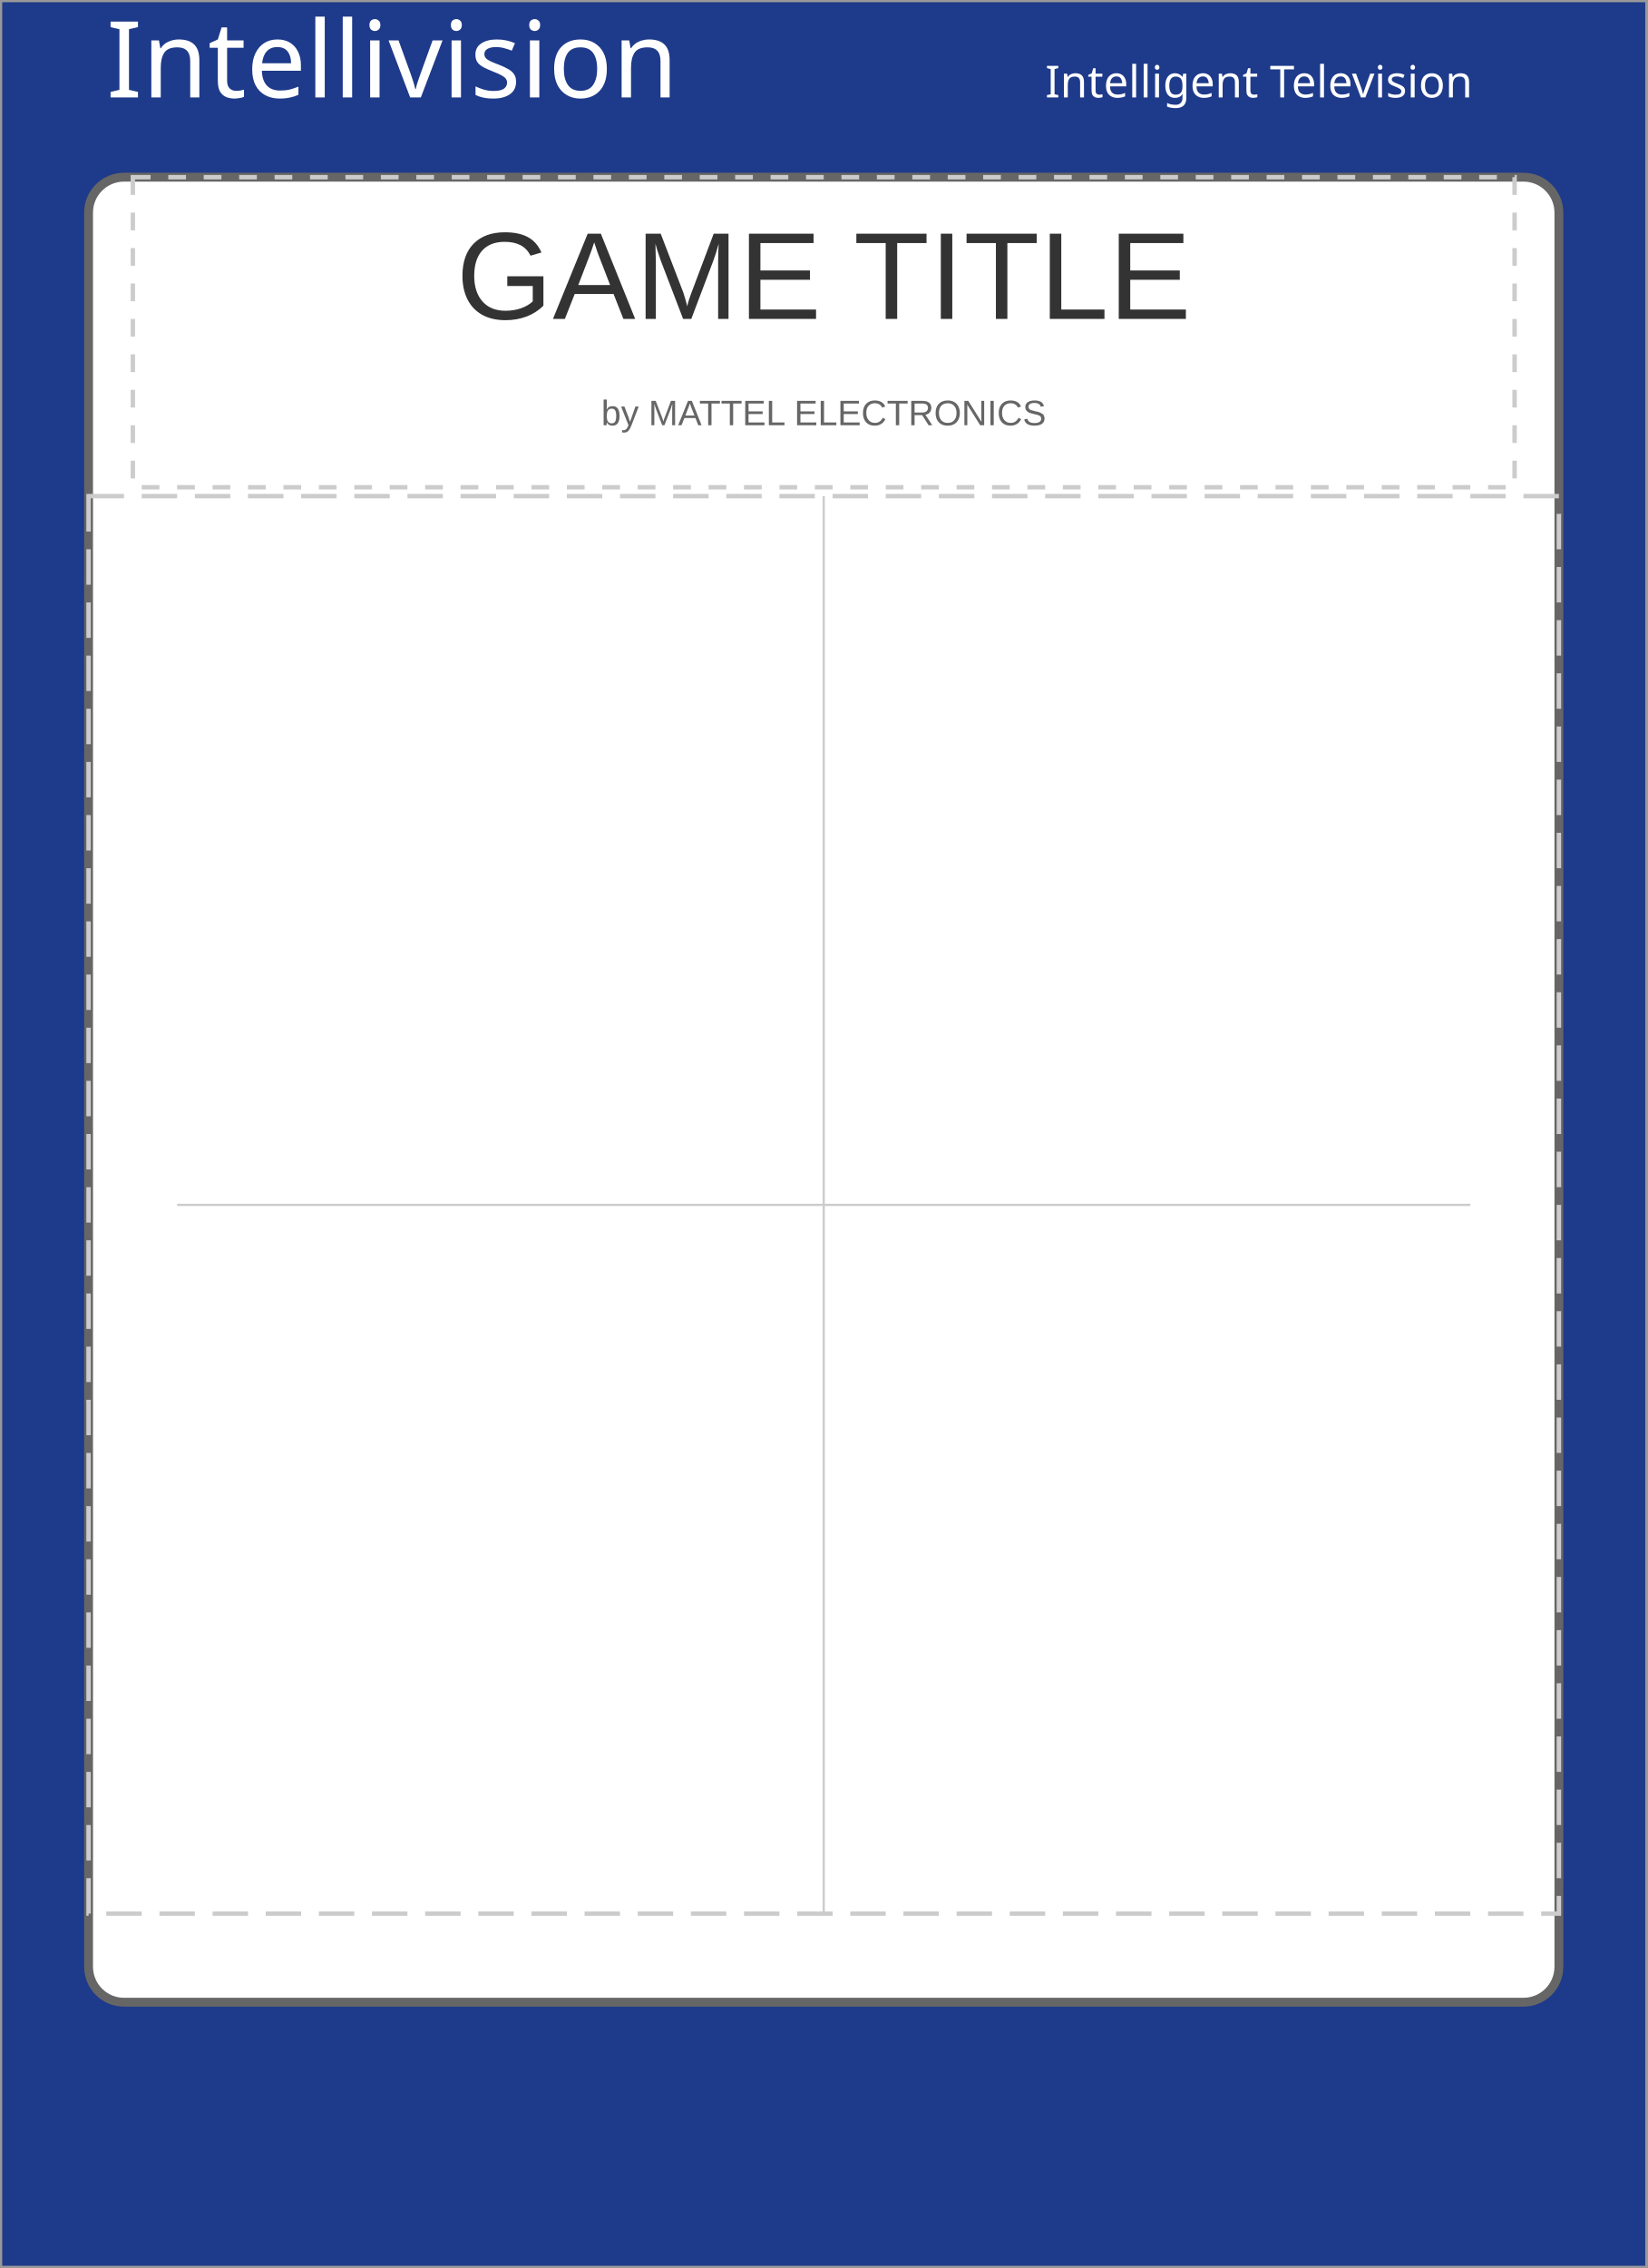
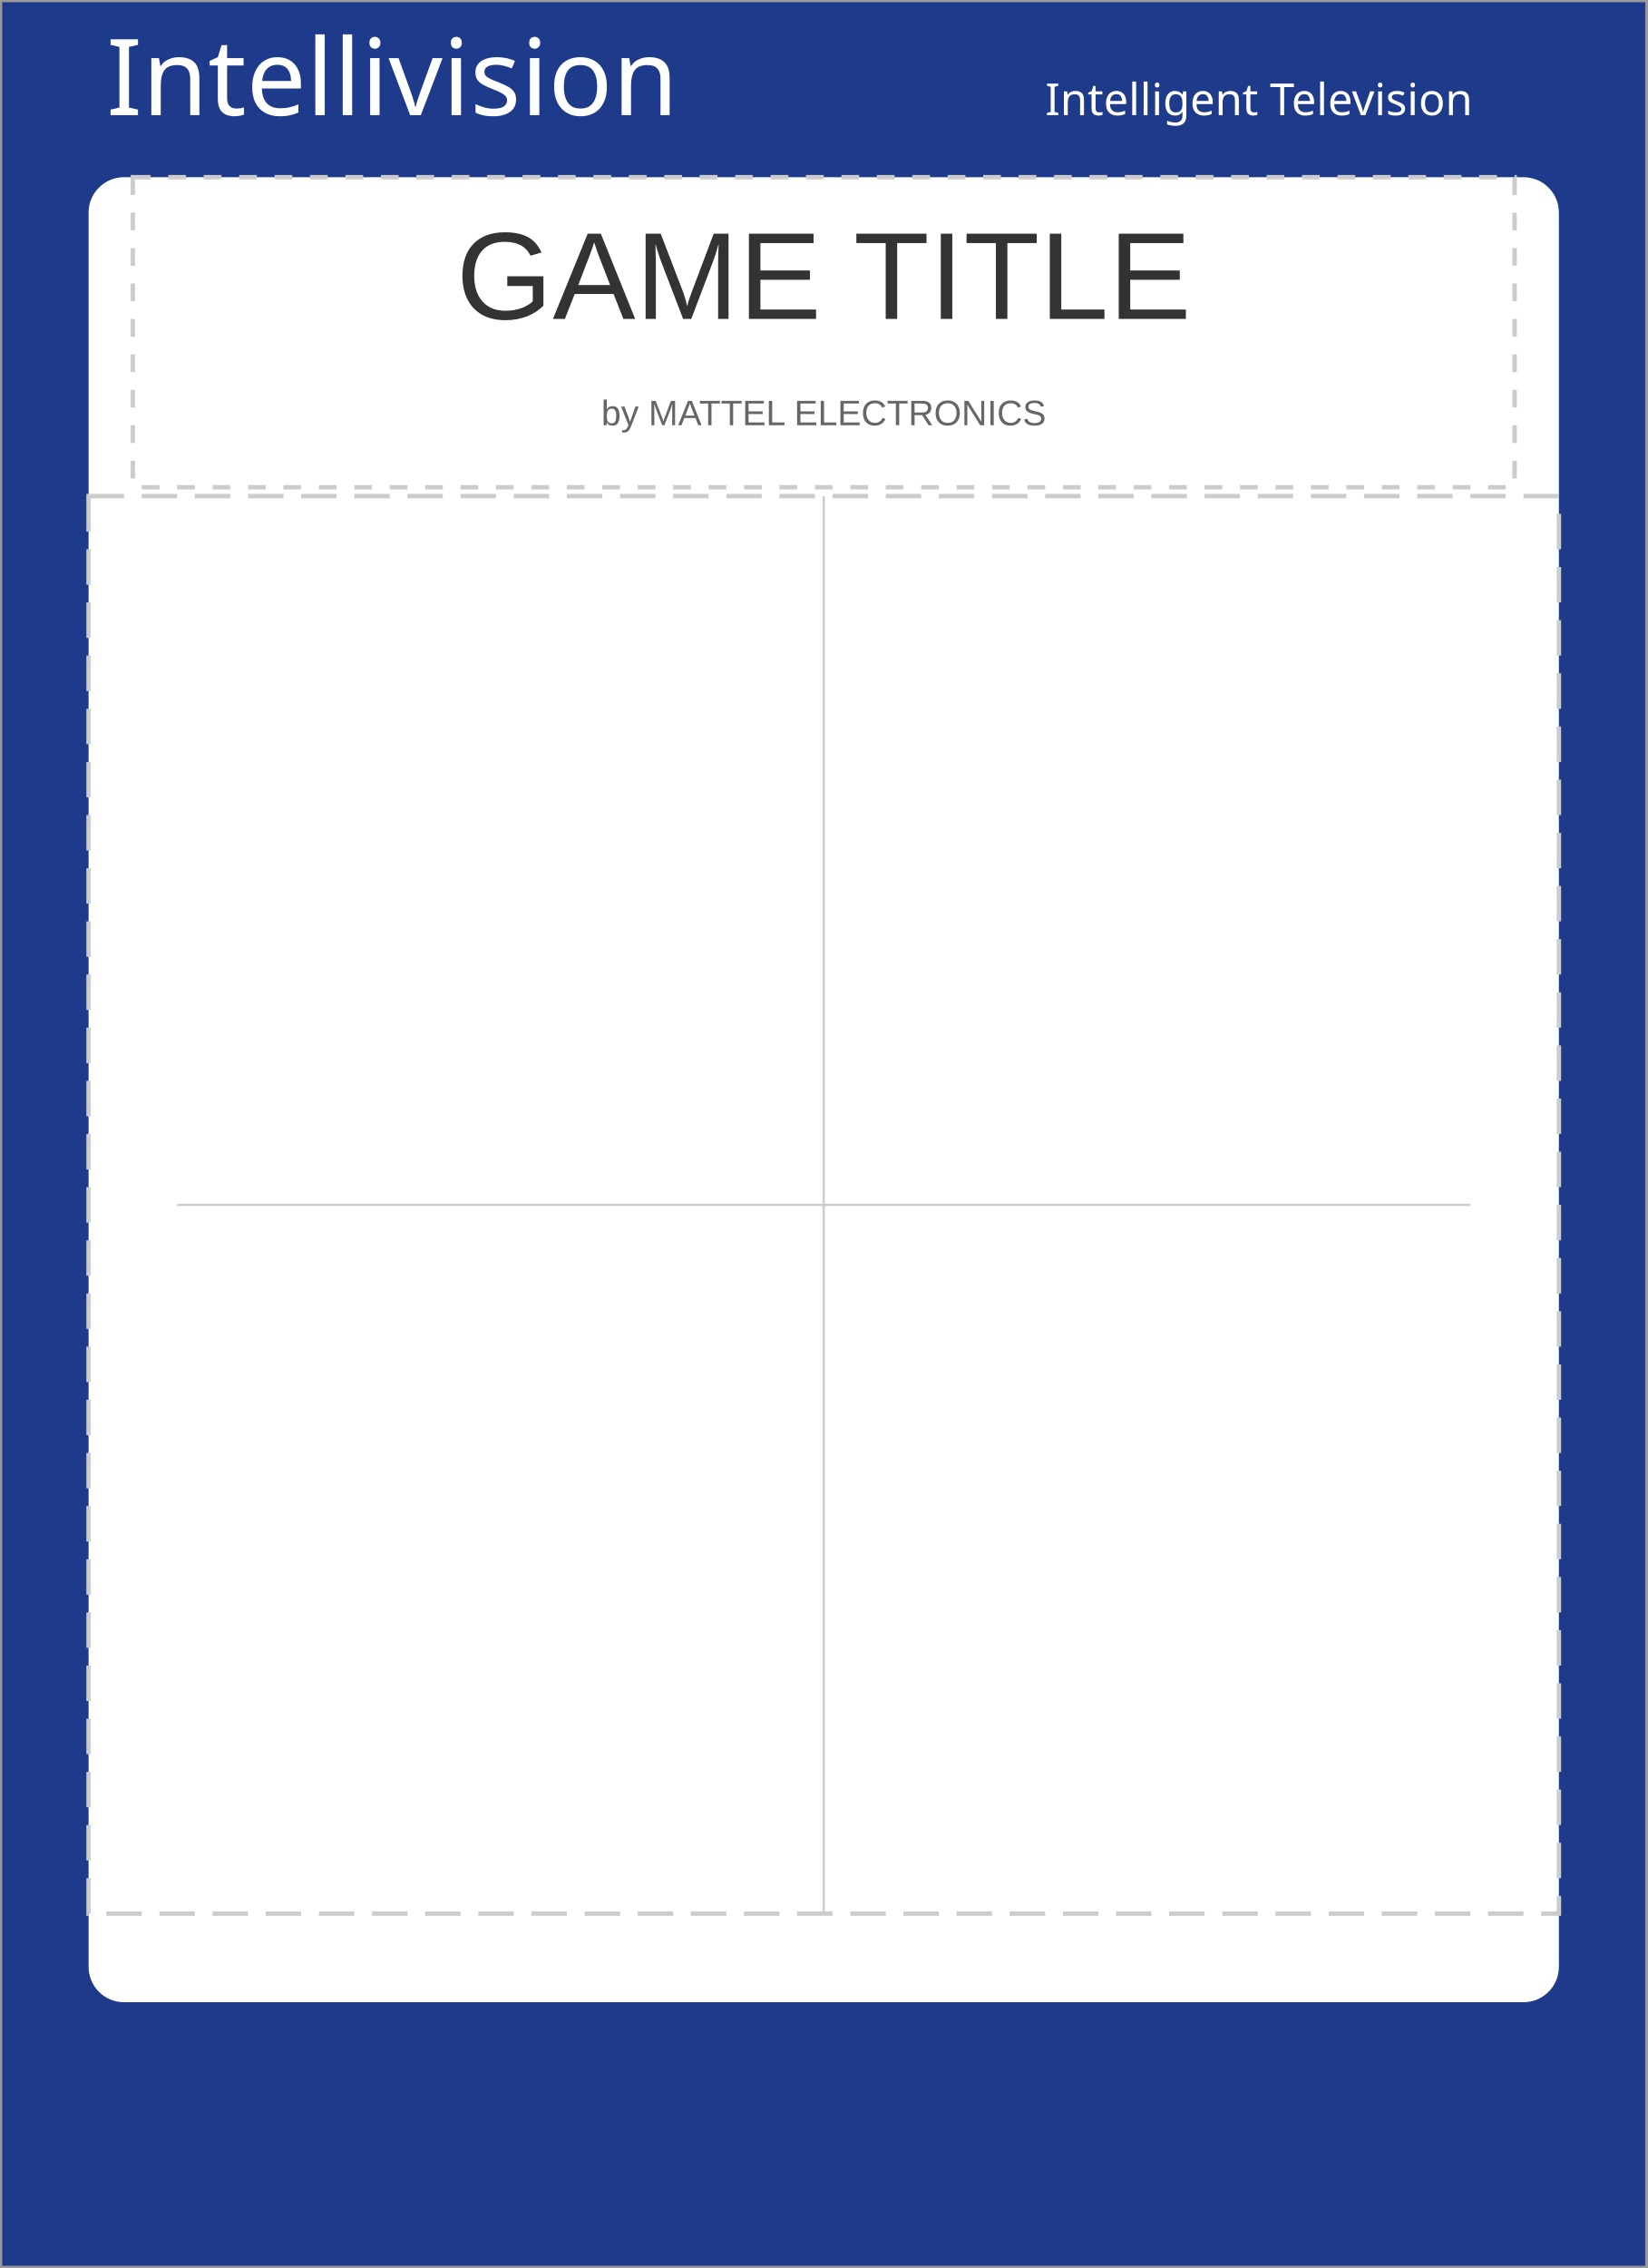
<svg xmlns="http://www.w3.org/2000/svg" viewBox="0 0 186 256" width="186mm" height="256mm">
  <defs>
    <style type="text/css">
      @font-face {
        font-family: 'SF Intellivised';
        src: url('/fonts/SF Intellivised.ttf') format('truetype');
      }
    </style>
    <clipPath id="content-frame-clip">
      <rect x="10" y="20" width="166" height="206" rx="4" ry="4" />
    </clipPath>
    <clipPath id="vignette-clip">
      <ellipse id="vignette-clip-shape" cx="93" cy="136" rx="60" ry="60" />
    </clipPath>
  </defs>
  <g id="background-layer">
    <rect id="box-background" x="0" y="0" width="186" height="256" fill="#1E3A8A" />
    <rect id="box-outer-border" x="0" y="0" width="186" height="256" fill="none" stroke="#999999" stroke-width="0.5" />
  </g>
  <g id="content-frame-layer">
-     <rect id="content-frame" x="10" y="20" width="166" height="206" fill="#FFFFFF" stroke="#666666" stroke-width="1" rx="4" ry="4" />
+     <rect id="content-frame" x="10" y="20" width="166" height="206" fill="#FFFFFF" stroke="none" rx="4" ry="4" />
+   </g>
+   <g id="artwork-layer">
+     <rect id="background-artwork-placeholder" x="10" y="56" width="166" height="160" fill="none" stroke="#cccccc" stroke-width="0.5" stroke-dasharray="4,2" />
+     <line x1="93" y1="56" x2="93" y2="216" stroke="#cccccc" stroke-width="0.25" />
+     <line x1="20" y1="136" x2="166" y2="136" stroke="#cccccc" stroke-width="0.25" />
+   </g>
+   <g id="frame-stripes-layer">
+     
+     
  </g>
  <g id="branding-layer">
-     <text id="brand-logo" x="12" y="11" font-family="'SF Intellivised', sans-serif" font-size="12" fill="#FFFFFF">Intellivision</text>
-     <text id="brand-tagline" x="118" y="11" font-family="sans-serif" font-size="5" fill="#FFFFFF">Intelligent Television</text>
+     <text id="brand-logo" x="12" y="13" font-family="'SF Intellivised', sans-serif" font-size="12" fill="#FFFFFF">Intellivision</text>
+     <text id="brand-tagline" x="118" y="13" font-family="sans-serif" font-size="5" fill="#FFFFFF">Intelligent Television</text>
+   </g>
+   <g id="vignette-layer" style="display: none;" clip-path="url(#content-frame-clip)">
+     <ellipse id="vignette-outer" cx="93" cy="136" rx="65" ry="65" fill="none" stroke="#666666" stroke-width="2" />
+     <ellipse id="vignette-inner" cx="93" cy="136" rx="60" ry="60" fill="none" stroke="#999999" stroke-width="0.5" />
  </g>
  <g id="title-layer">
    <rect id="title-area" x="15" y="20" width="156" height="35" fill="none" stroke="#cccccc" stroke-width="0.5" stroke-dasharray="2,2" />
    <text id="game-title" x="93" y="36" font-family="Arial, sans-serif" font-size="14" fill="#333333" text-anchor="middle">GAME TITLE</text>
    <text id="game-subtitle" x="93" y="48" font-family="Arial, sans-serif" font-size="4" fill="#666666" text-anchor="middle">by MATTEL ELECTRONICS</text>
  </g>
-   <g id="artwork-layer">
-     <rect id="background-artwork-placeholder" x="10" y="56" width="166" height="160" fill="none" stroke="#cccccc" stroke-width="0.5" stroke-dasharray="4,2" />
-     <line x1="93" y1="56" x2="93" y2="216" stroke="#cccccc" stroke-width="0.25" />
-     <line x1="20" y1="136" x2="166" y2="136" stroke="#cccccc" stroke-width="0.25" />
-   </g>
-   <g id="vignette-layer" style="display: none;">
-     <ellipse id="vignette-outer" cx="93" cy="136" rx="65" ry="65" fill="none" stroke="#666666" stroke-width="2" />
-     <ellipse id="vignette-inner" cx="93" cy="136" rx="60" ry="60" fill="none" stroke="#999999" stroke-width="0.5" />
-   </g>
  <g id="badge-layer">
    <rect id="voice-badge-area" x="70" y="20" width="46" height="35" fill="none" stroke="#cccccc" stroke-width="0.25" stroke-dasharray="2,2" style="display: none;" />
    <rect id="player-badge-area" x="50" y="200" width="86" height="12" fill="none" stroke="#cccccc" stroke-width="0.25" stroke-dasharray="2,2" style="display: none;" />
  </g>
</svg>
